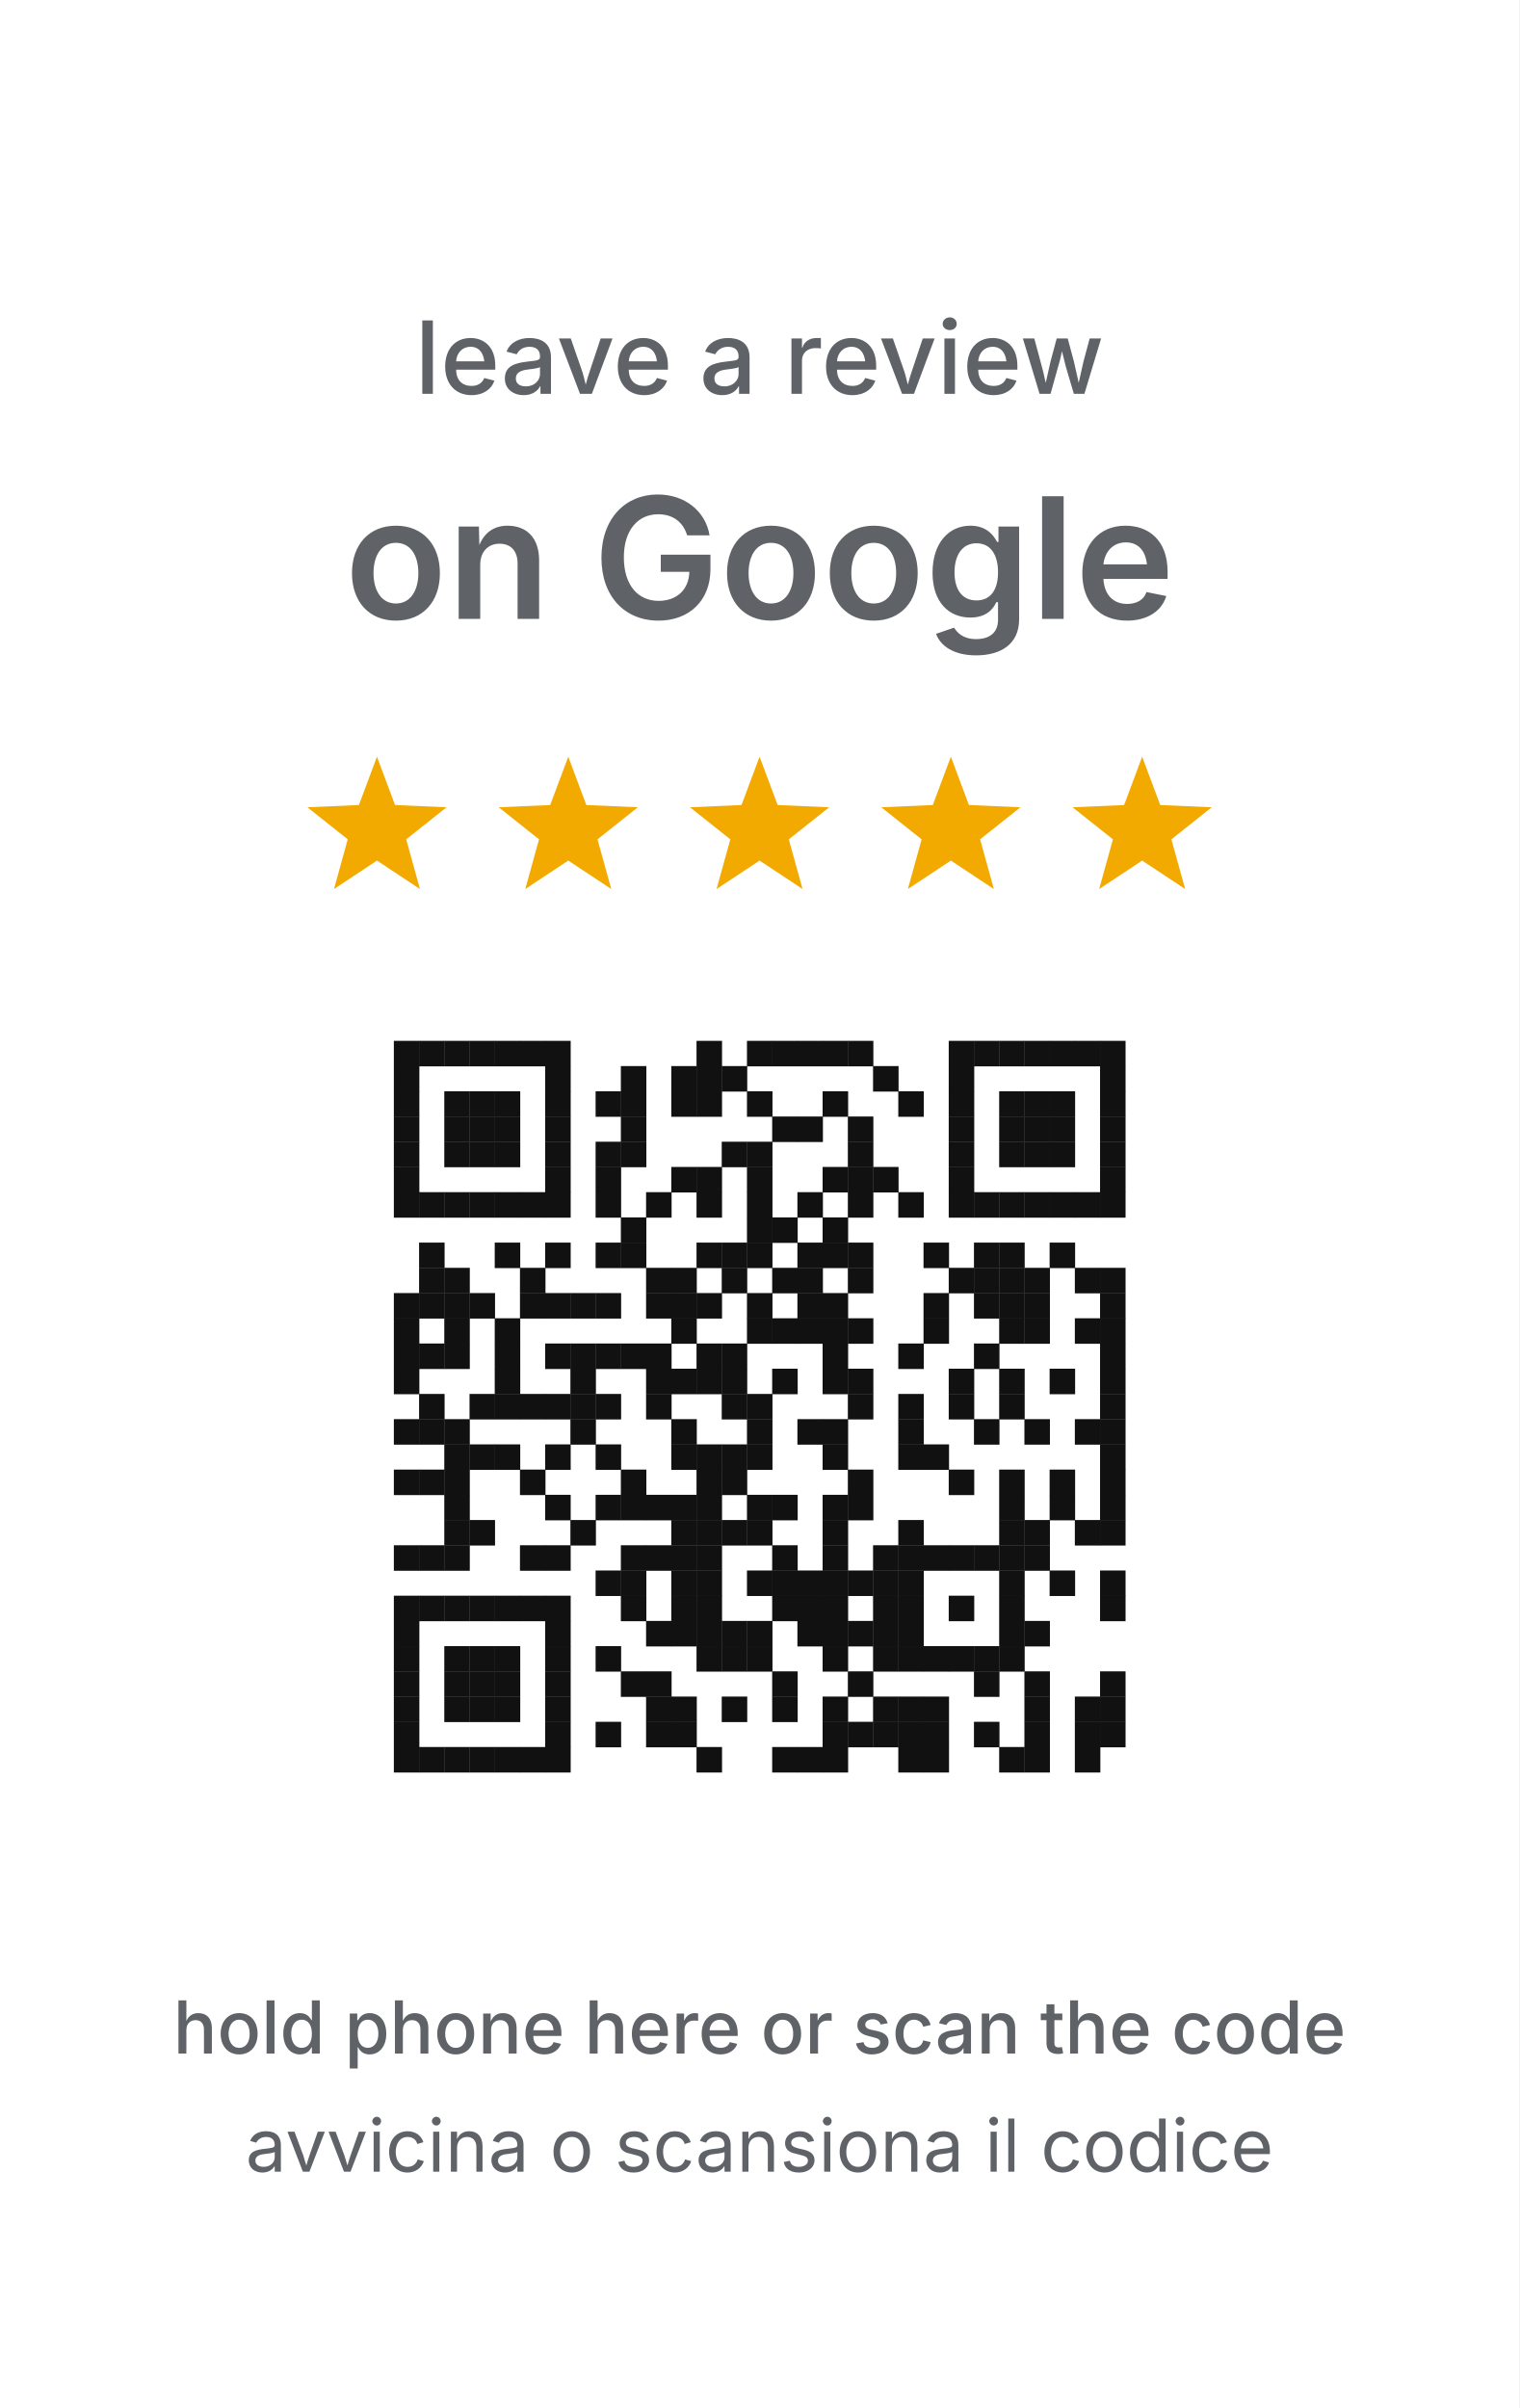
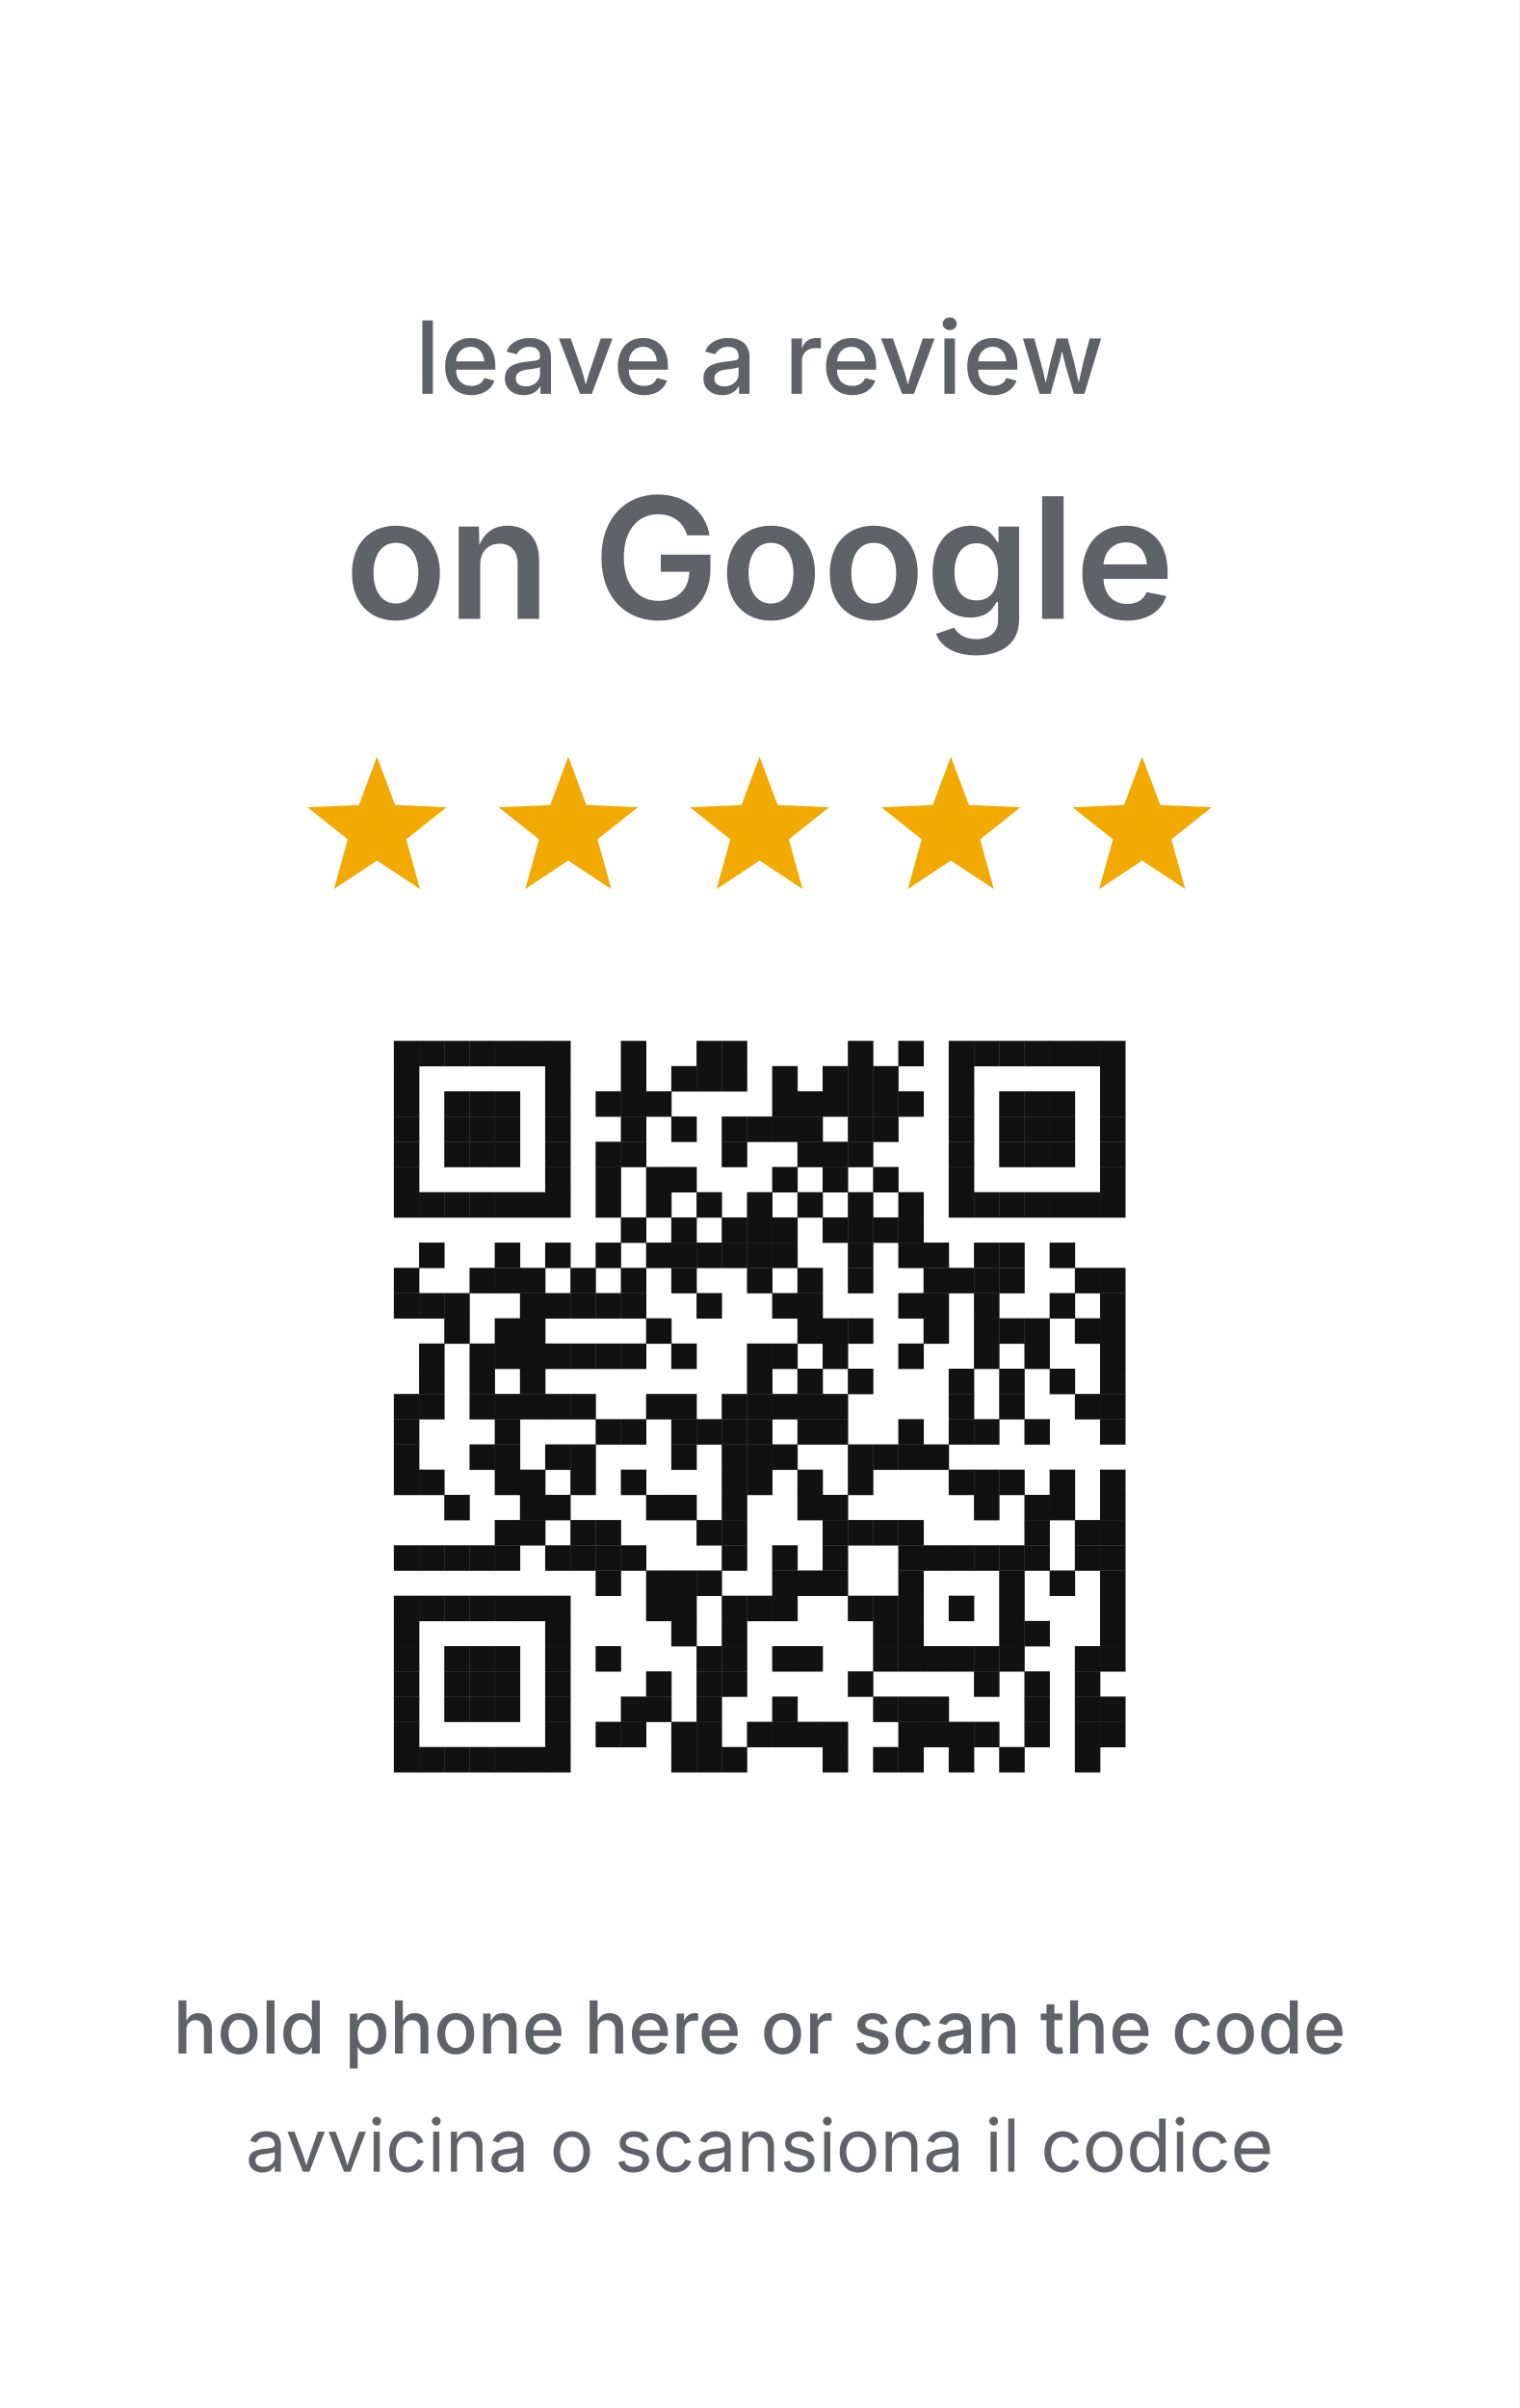
<svg xmlns="http://www.w3.org/2000/svg" viewBox="0 0 54.0 85.6">
  <rect width="54.0" height="85.6" fill="#FFFFFF" />
  <text x="27.0" y="14" text-anchor="middle" font-family="Inter, 'Liberation Sans', Arial, sans-serif" font-size="3.6" font-weight="500" fill="#5F6368">leave a review</text>
  <text x="27.0" y="22" text-anchor="middle" font-family="Inter, 'Liberation Sans', Arial, sans-serif" font-size="6.0" font-weight="600" fill="#5F6368">on Google</text>
  <polygon points="13.400,26.900 14.042,28.617 15.873,28.697 14.439,29.837 14.928,31.603 13.400,30.592 11.872,31.603 12.361,29.837 10.927,28.697 12.758,28.617" fill="#F2A900" />
  <polygon points="20.200,26.900 20.842,28.617 22.673,28.697 21.239,29.837 21.728,31.603 20.200,30.592 18.672,31.603 19.161,29.837 17.727,28.697 19.558,28.617" fill="#F2A900" />
  <polygon points="27.000,26.900 27.642,28.617 29.473,28.697 28.039,29.837 28.528,31.603 27.000,30.592 25.472,31.603 25.961,29.837 24.527,28.697 26.358,28.617" fill="#F2A900" />
  <polygon points="33.800,26.900 34.442,28.617 36.273,28.697 34.839,29.837 35.328,31.603 33.800,30.592 32.272,31.603 32.761,29.837 31.327,28.697 33.158,28.617" fill="#F2A900" />
  <polygon points="40.600,26.900 41.242,28.617 43.073,28.697 41.639,29.837 42.128,31.603 40.600,30.592 39.072,31.603 39.561,29.837 38.127,28.697 39.958,28.617" fill="#F2A900" />
  <rect x="12.20" y="35.20" width="29.60" height="29.60" rx="1" fill="#fff" />
  <g fill="#111">
    <rect x="14.000" y="37.000" width="0.907" height="0.907" />
    <rect x="14.897" y="37.000" width="0.907" height="0.907" />
    <rect x="15.793" y="37.000" width="0.907" height="0.907" />
    <rect x="16.690" y="37.000" width="0.907" height="0.907" />
    <rect x="17.586" y="37.000" width="0.907" height="0.907" />
    <rect x="18.483" y="37.000" width="0.907" height="0.907" />
    <rect x="19.379" y="37.000" width="0.907" height="0.907" />
+     <rect x="22.069" y="37.000" width="0.907" height="0.907" />
    <rect x="24.759" y="37.000" width="0.907" height="0.907" />
-     <rect x="26.552" y="37.000" width="0.907" height="0.907" />
-     <rect x="27.448" y="37.000" width="0.907" height="0.907" />
-     <rect x="28.345" y="37.000" width="0.907" height="0.907" />
-     <rect x="29.241" y="37.000" width="0.907" height="0.907" />
+     <rect x="25.655" y="37.000" width="0.907" height="0.907" />
    <rect x="30.138" y="37.000" width="0.907" height="0.907" />
+     <rect x="31.931" y="37.000" width="0.907" height="0.907" />
    <rect x="33.724" y="37.000" width="0.907" height="0.907" />
    <rect x="34.621" y="37.000" width="0.907" height="0.907" />
    <rect x="35.517" y="37.000" width="0.907" height="0.907" />
    <rect x="36.414" y="37.000" width="0.907" height="0.907" />
    <rect x="37.310" y="37.000" width="0.907" height="0.907" />
    <rect x="38.207" y="37.000" width="0.907" height="0.907" />
    <rect x="39.103" y="37.000" width="0.907" height="0.907" />
    <rect x="14.000" y="37.897" width="0.907" height="0.907" />
    <rect x="19.379" y="37.897" width="0.907" height="0.907" />
    <rect x="22.069" y="37.897" width="0.907" height="0.907" />
    <rect x="23.862" y="37.897" width="0.907" height="0.907" />
    <rect x="24.759" y="37.897" width="0.907" height="0.907" />
    <rect x="25.655" y="37.897" width="0.907" height="0.907" />
+     <rect x="27.448" y="37.897" width="0.907" height="0.907" />
+     <rect x="29.241" y="37.897" width="0.907" height="0.907" />
+     <rect x="30.138" y="37.897" width="0.907" height="0.907" />
    <rect x="31.034" y="37.897" width="0.907" height="0.907" />
    <rect x="33.724" y="37.897" width="0.907" height="0.907" />
    <rect x="39.103" y="37.897" width="0.907" height="0.907" />
    <rect x="14.000" y="38.793" width="0.907" height="0.907" />
    <rect x="15.793" y="38.793" width="0.907" height="0.907" />
    <rect x="16.690" y="38.793" width="0.907" height="0.907" />
    <rect x="17.586" y="38.793" width="0.907" height="0.907" />
    <rect x="19.379" y="38.793" width="0.907" height="0.907" />
    <rect x="21.172" y="38.793" width="0.907" height="0.907" />
    <rect x="22.069" y="38.793" width="0.907" height="0.907" />
-     <rect x="23.862" y="38.793" width="0.907" height="0.907" />
-     <rect x="24.759" y="38.793" width="0.907" height="0.907" />
-     <rect x="26.552" y="38.793" width="0.907" height="0.907" />
+     <rect x="22.966" y="38.793" width="0.907" height="0.907" />
+     <rect x="27.448" y="38.793" width="0.907" height="0.907" />
+     <rect x="28.345" y="38.793" width="0.907" height="0.907" />
    <rect x="29.241" y="38.793" width="0.907" height="0.907" />
+     <rect x="30.138" y="38.793" width="0.907" height="0.907" />
+     <rect x="31.034" y="38.793" width="0.907" height="0.907" />
    <rect x="31.931" y="38.793" width="0.907" height="0.907" />
    <rect x="33.724" y="38.793" width="0.907" height="0.907" />
    <rect x="35.517" y="38.793" width="0.907" height="0.907" />
    <rect x="36.414" y="38.793" width="0.907" height="0.907" />
    <rect x="37.310" y="38.793" width="0.907" height="0.907" />
    <rect x="39.103" y="38.793" width="0.907" height="0.907" />
    <rect x="14.000" y="39.690" width="0.907" height="0.907" />
    <rect x="15.793" y="39.690" width="0.907" height="0.907" />
    <rect x="16.690" y="39.690" width="0.907" height="0.907" />
    <rect x="17.586" y="39.690" width="0.907" height="0.907" />
    <rect x="19.379" y="39.690" width="0.907" height="0.907" />
    <rect x="22.069" y="39.690" width="0.907" height="0.907" />
+     <rect x="23.862" y="39.690" width="0.907" height="0.907" />
+     <rect x="25.655" y="39.690" width="0.907" height="0.907" />
+     <rect x="26.552" y="39.690" width="0.907" height="0.907" />
    <rect x="27.448" y="39.690" width="0.907" height="0.907" />
    <rect x="28.345" y="39.690" width="0.907" height="0.907" />
    <rect x="30.138" y="39.690" width="0.907" height="0.907" />
+     <rect x="31.034" y="39.690" width="0.907" height="0.907" />
    <rect x="33.724" y="39.690" width="0.907" height="0.907" />
    <rect x="35.517" y="39.690" width="0.907" height="0.907" />
    <rect x="36.414" y="39.690" width="0.907" height="0.907" />
    <rect x="37.310" y="39.690" width="0.907" height="0.907" />
    <rect x="39.103" y="39.690" width="0.907" height="0.907" />
    <rect x="14.000" y="40.586" width="0.907" height="0.907" />
    <rect x="15.793" y="40.586" width="0.907" height="0.907" />
    <rect x="16.690" y="40.586" width="0.907" height="0.907" />
    <rect x="17.586" y="40.586" width="0.907" height="0.907" />
    <rect x="19.379" y="40.586" width="0.907" height="0.907" />
    <rect x="21.172" y="40.586" width="0.907" height="0.907" />
    <rect x="22.069" y="40.586" width="0.907" height="0.907" />
    <rect x="25.655" y="40.586" width="0.907" height="0.907" />
-     <rect x="26.552" y="40.586" width="0.907" height="0.907" />
+     <rect x="28.345" y="40.586" width="0.907" height="0.907" />
+     <rect x="29.241" y="40.586" width="0.907" height="0.907" />
    <rect x="30.138" y="40.586" width="0.907" height="0.907" />
    <rect x="33.724" y="40.586" width="0.907" height="0.907" />
    <rect x="35.517" y="40.586" width="0.907" height="0.907" />
    <rect x="36.414" y="40.586" width="0.907" height="0.907" />
    <rect x="37.310" y="40.586" width="0.907" height="0.907" />
    <rect x="39.103" y="40.586" width="0.907" height="0.907" />
    <rect x="14.000" y="41.483" width="0.907" height="0.907" />
    <rect x="19.379" y="41.483" width="0.907" height="0.907" />
    <rect x="21.172" y="41.483" width="0.907" height="0.907" />
+     <rect x="22.966" y="41.483" width="0.907" height="0.907" />
    <rect x="23.862" y="41.483" width="0.907" height="0.907" />
-     <rect x="24.759" y="41.483" width="0.907" height="0.907" />
-     <rect x="26.552" y="41.483" width="0.907" height="0.907" />
+     <rect x="27.448" y="41.483" width="0.907" height="0.907" />
    <rect x="29.241" y="41.483" width="0.907" height="0.907" />
-     <rect x="30.138" y="41.483" width="0.907" height="0.907" />
    <rect x="31.034" y="41.483" width="0.907" height="0.907" />
    <rect x="33.724" y="41.483" width="0.907" height="0.907" />
    <rect x="39.103" y="41.483" width="0.907" height="0.907" />
    <rect x="14.000" y="42.379" width="0.907" height="0.907" />
    <rect x="14.897" y="42.379" width="0.907" height="0.907" />
    <rect x="15.793" y="42.379" width="0.907" height="0.907" />
    <rect x="16.690" y="42.379" width="0.907" height="0.907" />
    <rect x="17.586" y="42.379" width="0.907" height="0.907" />
    <rect x="18.483" y="42.379" width="0.907" height="0.907" />
    <rect x="19.379" y="42.379" width="0.907" height="0.907" />
    <rect x="21.172" y="42.379" width="0.907" height="0.907" />
    <rect x="22.966" y="42.379" width="0.907" height="0.907" />
    <rect x="24.759" y="42.379" width="0.907" height="0.907" />
    <rect x="26.552" y="42.379" width="0.907" height="0.907" />
    <rect x="28.345" y="42.379" width="0.907" height="0.907" />
    <rect x="30.138" y="42.379" width="0.907" height="0.907" />
    <rect x="31.931" y="42.379" width="0.907" height="0.907" />
    <rect x="33.724" y="42.379" width="0.907" height="0.907" />
    <rect x="34.621" y="42.379" width="0.907" height="0.907" />
    <rect x="35.517" y="42.379" width="0.907" height="0.907" />
    <rect x="36.414" y="42.379" width="0.907" height="0.907" />
    <rect x="37.310" y="42.379" width="0.907" height="0.907" />
    <rect x="38.207" y="42.379" width="0.907" height="0.907" />
    <rect x="39.103" y="42.379" width="0.907" height="0.907" />
    <rect x="22.069" y="43.276" width="0.907" height="0.907" />
+     <rect x="23.862" y="43.276" width="0.907" height="0.907" />
+     <rect x="25.655" y="43.276" width="0.907" height="0.907" />
    <rect x="26.552" y="43.276" width="0.907" height="0.907" />
    <rect x="27.448" y="43.276" width="0.907" height="0.907" />
    <rect x="29.241" y="43.276" width="0.907" height="0.907" />
+     <rect x="30.138" y="43.276" width="0.907" height="0.907" />
+     <rect x="31.034" y="43.276" width="0.907" height="0.907" />
+     <rect x="31.931" y="43.276" width="0.907" height="0.907" />
    <rect x="14.897" y="44.172" width="0.907" height="0.907" />
    <rect x="17.586" y="44.172" width="0.907" height="0.907" />
    <rect x="19.379" y="44.172" width="0.907" height="0.907" />
    <rect x="21.172" y="44.172" width="0.907" height="0.907" />
-     <rect x="22.069" y="44.172" width="0.907" height="0.907" />
+     <rect x="22.966" y="44.172" width="0.907" height="0.907" />
+     <rect x="23.862" y="44.172" width="0.907" height="0.907" />
    <rect x="24.759" y="44.172" width="0.907" height="0.907" />
    <rect x="25.655" y="44.172" width="0.907" height="0.907" />
    <rect x="26.552" y="44.172" width="0.907" height="0.907" />
-     <rect x="28.345" y="44.172" width="0.907" height="0.907" />
-     <rect x="29.241" y="44.172" width="0.907" height="0.907" />
+     <rect x="27.448" y="44.172" width="0.907" height="0.907" />
    <rect x="30.138" y="44.172" width="0.907" height="0.907" />
+     <rect x="31.931" y="44.172" width="0.907" height="0.907" />
    <rect x="32.828" y="44.172" width="0.907" height="0.907" />
    <rect x="34.621" y="44.172" width="0.907" height="0.907" />
    <rect x="35.517" y="44.172" width="0.907" height="0.907" />
    <rect x="37.310" y="44.172" width="0.907" height="0.907" />
-     <rect x="14.897" y="45.069" width="0.907" height="0.907" />
-     <rect x="15.793" y="45.069" width="0.907" height="0.907" />
+     <rect x="14.000" y="45.069" width="0.907" height="0.907" />
+     <rect x="16.690" y="45.069" width="0.907" height="0.907" />
+     <rect x="17.586" y="45.069" width="0.907" height="0.907" />
    <rect x="18.483" y="45.069" width="0.907" height="0.907" />
-     <rect x="22.966" y="45.069" width="0.907" height="0.907" />
+     <rect x="20.276" y="45.069" width="0.907" height="0.907" />
+     <rect x="22.069" y="45.069" width="0.907" height="0.907" />
    <rect x="23.862" y="45.069" width="0.907" height="0.907" />
-     <rect x="25.655" y="45.069" width="0.907" height="0.907" />
-     <rect x="27.448" y="45.069" width="0.907" height="0.907" />
+     <rect x="26.552" y="45.069" width="0.907" height="0.907" />
    <rect x="28.345" y="45.069" width="0.907" height="0.907" />
    <rect x="30.138" y="45.069" width="0.907" height="0.907" />
+     <rect x="32.828" y="45.069" width="0.907" height="0.907" />
    <rect x="33.724" y="45.069" width="0.907" height="0.907" />
    <rect x="34.621" y="45.069" width="0.907" height="0.907" />
    <rect x="35.517" y="45.069" width="0.907" height="0.907" />
-     <rect x="36.414" y="45.069" width="0.907" height="0.907" />
    <rect x="38.207" y="45.069" width="0.907" height="0.907" />
    <rect x="39.103" y="45.069" width="0.907" height="0.907" />
    <rect x="14.000" y="45.966" width="0.907" height="0.907" />
    <rect x="14.897" y="45.966" width="0.907" height="0.907" />
    <rect x="15.793" y="45.966" width="0.907" height="0.907" />
-     <rect x="16.690" y="45.966" width="0.907" height="0.907" />
    <rect x="18.483" y="45.966" width="0.907" height="0.907" />
    <rect x="19.379" y="45.966" width="0.907" height="0.907" />
    <rect x="20.276" y="45.966" width="0.907" height="0.907" />
    <rect x="21.172" y="45.966" width="0.907" height="0.907" />
-     <rect x="22.966" y="45.966" width="0.907" height="0.907" />
-     <rect x="23.862" y="45.966" width="0.907" height="0.907" />
+     <rect x="22.069" y="45.966" width="0.907" height="0.907" />
    <rect x="24.759" y="45.966" width="0.907" height="0.907" />
-     <rect x="26.552" y="45.966" width="0.907" height="0.907" />
+     <rect x="27.448" y="45.966" width="0.907" height="0.907" />
    <rect x="28.345" y="45.966" width="0.907" height="0.907" />
-     <rect x="29.241" y="45.966" width="0.907" height="0.907" />
+     <rect x="31.931" y="45.966" width="0.907" height="0.907" />
    <rect x="32.828" y="45.966" width="0.907" height="0.907" />
    <rect x="34.621" y="45.966" width="0.907" height="0.907" />
-     <rect x="35.517" y="45.966" width="0.907" height="0.907" />
-     <rect x="36.414" y="45.966" width="0.907" height="0.907" />
+     <rect x="37.310" y="45.966" width="0.907" height="0.907" />
    <rect x="39.103" y="45.966" width="0.907" height="0.907" />
-     <rect x="14.000" y="46.862" width="0.907" height="0.907" />
    <rect x="15.793" y="46.862" width="0.907" height="0.907" />
    <rect x="17.586" y="46.862" width="0.907" height="0.907" />
-     <rect x="23.862" y="46.862" width="0.907" height="0.907" />
-     <rect x="26.552" y="46.862" width="0.907" height="0.907" />
-     <rect x="27.448" y="46.862" width="0.907" height="0.907" />
+     <rect x="18.483" y="46.862" width="0.907" height="0.907" />
+     <rect x="22.966" y="46.862" width="0.907" height="0.907" />
    <rect x="28.345" y="46.862" width="0.907" height="0.907" />
    <rect x="29.241" y="46.862" width="0.907" height="0.907" />
    <rect x="30.138" y="46.862" width="0.907" height="0.907" />
    <rect x="32.828" y="46.862" width="0.907" height="0.907" />
+     <rect x="34.621" y="46.862" width="0.907" height="0.907" />
    <rect x="35.517" y="46.862" width="0.907" height="0.907" />
    <rect x="36.414" y="46.862" width="0.907" height="0.907" />
    <rect x="38.207" y="46.862" width="0.907" height="0.907" />
    <rect x="39.103" y="46.862" width="0.907" height="0.907" />
-     <rect x="14.000" y="47.759" width="0.907" height="0.907" />
    <rect x="14.897" y="47.759" width="0.907" height="0.907" />
-     <rect x="15.793" y="47.759" width="0.907" height="0.907" />
+     <rect x="16.690" y="47.759" width="0.907" height="0.907" />
    <rect x="17.586" y="47.759" width="0.907" height="0.907" />
+     <rect x="18.483" y="47.759" width="0.907" height="0.907" />
    <rect x="19.379" y="47.759" width="0.907" height="0.907" />
    <rect x="20.276" y="47.759" width="0.907" height="0.907" />
    <rect x="21.172" y="47.759" width="0.907" height="0.907" />
    <rect x="22.069" y="47.759" width="0.907" height="0.907" />
-     <rect x="22.966" y="47.759" width="0.907" height="0.907" />
-     <rect x="24.759" y="47.759" width="0.907" height="0.907" />
-     <rect x="25.655" y="47.759" width="0.907" height="0.907" />
+     <rect x="23.862" y="47.759" width="0.907" height="0.907" />
+     <rect x="26.552" y="47.759" width="0.907" height="0.907" />
+     <rect x="27.448" y="47.759" width="0.907" height="0.907" />
    <rect x="29.241" y="47.759" width="0.907" height="0.907" />
    <rect x="31.931" y="47.759" width="0.907" height="0.907" />
    <rect x="34.621" y="47.759" width="0.907" height="0.907" />
+     <rect x="36.414" y="47.759" width="0.907" height="0.907" />
    <rect x="39.103" y="47.759" width="0.907" height="0.907" />
-     <rect x="14.000" y="48.655" width="0.907" height="0.907" />
-     <rect x="17.586" y="48.655" width="0.907" height="0.907" />
-     <rect x="20.276" y="48.655" width="0.907" height="0.907" />
-     <rect x="22.966" y="48.655" width="0.907" height="0.907" />
-     <rect x="23.862" y="48.655" width="0.907" height="0.907" />
-     <rect x="24.759" y="48.655" width="0.907" height="0.907" />
-     <rect x="25.655" y="48.655" width="0.907" height="0.907" />
-     <rect x="27.448" y="48.655" width="0.907" height="0.907" />
-     <rect x="29.241" y="48.655" width="0.907" height="0.907" />
+     <rect x="14.897" y="48.655" width="0.907" height="0.907" />
+     <rect x="16.690" y="48.655" width="0.907" height="0.907" />
+     <rect x="18.483" y="48.655" width="0.907" height="0.907" />
+     <rect x="26.552" y="48.655" width="0.907" height="0.907" />
+     <rect x="28.345" y="48.655" width="0.907" height="0.907" />
    <rect x="30.138" y="48.655" width="0.907" height="0.907" />
    <rect x="33.724" y="48.655" width="0.907" height="0.907" />
    <rect x="35.517" y="48.655" width="0.907" height="0.907" />
    <rect x="37.310" y="48.655" width="0.907" height="0.907" />
    <rect x="39.103" y="48.655" width="0.907" height="0.907" />
+     <rect x="14.000" y="49.552" width="0.907" height="0.907" />
    <rect x="14.897" y="49.552" width="0.907" height="0.907" />
    <rect x="16.690" y="49.552" width="0.907" height="0.907" />
    <rect x="17.586" y="49.552" width="0.907" height="0.907" />
    <rect x="18.483" y="49.552" width="0.907" height="0.907" />
    <rect x="19.379" y="49.552" width="0.907" height="0.907" />
    <rect x="20.276" y="49.552" width="0.907" height="0.907" />
-     <rect x="21.172" y="49.552" width="0.907" height="0.907" />
    <rect x="22.966" y="49.552" width="0.907" height="0.907" />
+     <rect x="23.862" y="49.552" width="0.907" height="0.907" />
    <rect x="25.655" y="49.552" width="0.907" height="0.907" />
    <rect x="26.552" y="49.552" width="0.907" height="0.907" />
-     <rect x="30.138" y="49.552" width="0.907" height="0.907" />
-     <rect x="31.931" y="49.552" width="0.907" height="0.907" />
+     <rect x="27.448" y="49.552" width="0.907" height="0.907" />
+     <rect x="28.345" y="49.552" width="0.907" height="0.907" />
+     <rect x="29.241" y="49.552" width="0.907" height="0.907" />
    <rect x="33.724" y="49.552" width="0.907" height="0.907" />
    <rect x="35.517" y="49.552" width="0.907" height="0.907" />
+     <rect x="38.207" y="49.552" width="0.907" height="0.907" />
    <rect x="39.103" y="49.552" width="0.907" height="0.907" />
    <rect x="14.000" y="50.448" width="0.907" height="0.907" />
-     <rect x="14.897" y="50.448" width="0.907" height="0.907" />
-     <rect x="15.793" y="50.448" width="0.907" height="0.907" />
-     <rect x="20.276" y="50.448" width="0.907" height="0.907" />
+     <rect x="17.586" y="50.448" width="0.907" height="0.907" />
+     <rect x="21.172" y="50.448" width="0.907" height="0.907" />
+     <rect x="22.069" y="50.448" width="0.907" height="0.907" />
    <rect x="23.862" y="50.448" width="0.907" height="0.907" />
+     <rect x="24.759" y="50.448" width="0.907" height="0.907" />
+     <rect x="25.655" y="50.448" width="0.907" height="0.907" />
    <rect x="26.552" y="50.448" width="0.907" height="0.907" />
    <rect x="28.345" y="50.448" width="0.907" height="0.907" />
    <rect x="29.241" y="50.448" width="0.907" height="0.907" />
    <rect x="31.931" y="50.448" width="0.907" height="0.907" />
+     <rect x="33.724" y="50.448" width="0.907" height="0.907" />
    <rect x="34.621" y="50.448" width="0.907" height="0.907" />
    <rect x="36.414" y="50.448" width="0.907" height="0.907" />
-     <rect x="38.207" y="50.448" width="0.907" height="0.907" />
    <rect x="39.103" y="50.448" width="0.907" height="0.907" />
-     <rect x="15.793" y="51.345" width="0.907" height="0.907" />
+     <rect x="14.000" y="51.345" width="0.907" height="0.907" />
    <rect x="16.690" y="51.345" width="0.907" height="0.907" />
    <rect x="17.586" y="51.345" width="0.907" height="0.907" />
    <rect x="19.379" y="51.345" width="0.907" height="0.907" />
-     <rect x="21.172" y="51.345" width="0.907" height="0.907" />
+     <rect x="20.276" y="51.345" width="0.907" height="0.907" />
    <rect x="23.862" y="51.345" width="0.907" height="0.907" />
-     <rect x="24.759" y="51.345" width="0.907" height="0.907" />
    <rect x="25.655" y="51.345" width="0.907" height="0.907" />
    <rect x="26.552" y="51.345" width="0.907" height="0.907" />
-     <rect x="29.241" y="51.345" width="0.907" height="0.907" />
+     <rect x="27.448" y="51.345" width="0.907" height="0.907" />
+     <rect x="30.138" y="51.345" width="0.907" height="0.907" />
+     <rect x="31.034" y="51.345" width="0.907" height="0.907" />
    <rect x="31.931" y="51.345" width="0.907" height="0.907" />
    <rect x="32.828" y="51.345" width="0.907" height="0.907" />
-     <rect x="39.103" y="51.345" width="0.907" height="0.907" />
    <rect x="14.000" y="52.241" width="0.907" height="0.907" />
    <rect x="14.897" y="52.241" width="0.907" height="0.907" />
-     <rect x="15.793" y="52.241" width="0.907" height="0.907" />
+     <rect x="17.586" y="52.241" width="0.907" height="0.907" />
    <rect x="18.483" y="52.241" width="0.907" height="0.907" />
+     <rect x="20.276" y="52.241" width="0.907" height="0.907" />
    <rect x="22.069" y="52.241" width="0.907" height="0.907" />
-     <rect x="24.759" y="52.241" width="0.907" height="0.907" />
    <rect x="25.655" y="52.241" width="0.907" height="0.907" />
+     <rect x="26.552" y="52.241" width="0.907" height="0.907" />
+     <rect x="28.345" y="52.241" width="0.907" height="0.907" />
    <rect x="30.138" y="52.241" width="0.907" height="0.907" />
    <rect x="33.724" y="52.241" width="0.907" height="0.907" />
+     <rect x="34.621" y="52.241" width="0.907" height="0.907" />
    <rect x="35.517" y="52.241" width="0.907" height="0.907" />
    <rect x="37.310" y="52.241" width="0.907" height="0.907" />
    <rect x="39.103" y="52.241" width="0.907" height="0.907" />
    <rect x="15.793" y="53.138" width="0.907" height="0.907" />
+     <rect x="18.483" y="53.138" width="0.907" height="0.907" />
    <rect x="19.379" y="53.138" width="0.907" height="0.907" />
-     <rect x="21.172" y="53.138" width="0.907" height="0.907" />
-     <rect x="22.069" y="53.138" width="0.907" height="0.907" />
    <rect x="22.966" y="53.138" width="0.907" height="0.907" />
    <rect x="23.862" y="53.138" width="0.907" height="0.907" />
-     <rect x="24.759" y="53.138" width="0.907" height="0.907" />
-     <rect x="26.552" y="53.138" width="0.907" height="0.907" />
-     <rect x="27.448" y="53.138" width="0.907" height="0.907" />
+     <rect x="25.655" y="53.138" width="0.907" height="0.907" />
+     <rect x="28.345" y="53.138" width="0.907" height="0.907" />
    <rect x="29.241" y="53.138" width="0.907" height="0.907" />
-     <rect x="30.138" y="53.138" width="0.907" height="0.907" />
-     <rect x="35.517" y="53.138" width="0.907" height="0.907" />
+     <rect x="34.621" y="53.138" width="0.907" height="0.907" />
+     <rect x="36.414" y="53.138" width="0.907" height="0.907" />
    <rect x="37.310" y="53.138" width="0.907" height="0.907" />
    <rect x="39.103" y="53.138" width="0.907" height="0.907" />
-     <rect x="15.793" y="54.034" width="0.907" height="0.907" />
-     <rect x="16.690" y="54.034" width="0.907" height="0.907" />
+     <rect x="17.586" y="54.034" width="0.907" height="0.907" />
+     <rect x="18.483" y="54.034" width="0.907" height="0.907" />
    <rect x="20.276" y="54.034" width="0.907" height="0.907" />
-     <rect x="23.862" y="54.034" width="0.907" height="0.907" />
+     <rect x="21.172" y="54.034" width="0.907" height="0.907" />
    <rect x="24.759" y="54.034" width="0.907" height="0.907" />
    <rect x="25.655" y="54.034" width="0.907" height="0.907" />
-     <rect x="26.552" y="54.034" width="0.907" height="0.907" />
    <rect x="29.241" y="54.034" width="0.907" height="0.907" />
+     <rect x="30.138" y="54.034" width="0.907" height="0.907" />
+     <rect x="31.034" y="54.034" width="0.907" height="0.907" />
    <rect x="31.931" y="54.034" width="0.907" height="0.907" />
-     <rect x="35.517" y="54.034" width="0.907" height="0.907" />
    <rect x="36.414" y="54.034" width="0.907" height="0.907" />
    <rect x="38.207" y="54.034" width="0.907" height="0.907" />
    <rect x="39.103" y="54.034" width="0.907" height="0.907" />
    <rect x="14.000" y="54.931" width="0.907" height="0.907" />
    <rect x="14.897" y="54.931" width="0.907" height="0.907" />
    <rect x="15.793" y="54.931" width="0.907" height="0.907" />
-     <rect x="18.483" y="54.931" width="0.907" height="0.907" />
+     <rect x="16.690" y="54.931" width="0.907" height="0.907" />
+     <rect x="17.586" y="54.931" width="0.907" height="0.907" />
    <rect x="19.379" y="54.931" width="0.907" height="0.907" />
+     <rect x="20.276" y="54.931" width="0.907" height="0.907" />
+     <rect x="21.172" y="54.931" width="0.907" height="0.907" />
    <rect x="22.069" y="54.931" width="0.907" height="0.907" />
-     <rect x="22.966" y="54.931" width="0.907" height="0.907" />
-     <rect x="23.862" y="54.931" width="0.907" height="0.907" />
-     <rect x="24.759" y="54.931" width="0.907" height="0.907" />
+     <rect x="25.655" y="54.931" width="0.907" height="0.907" />
    <rect x="27.448" y="54.931" width="0.907" height="0.907" />
    <rect x="29.241" y="54.931" width="0.907" height="0.907" />
-     <rect x="31.034" y="54.931" width="0.907" height="0.907" />
    <rect x="31.931" y="54.931" width="0.907" height="0.907" />
    <rect x="32.828" y="54.931" width="0.907" height="0.907" />
    <rect x="33.724" y="54.931" width="0.907" height="0.907" />
    <rect x="34.621" y="54.931" width="0.907" height="0.907" />
    <rect x="35.517" y="54.931" width="0.907" height="0.907" />
    <rect x="36.414" y="54.931" width="0.907" height="0.907" />
+     <rect x="38.207" y="54.931" width="0.907" height="0.907" />
+     <rect x="39.103" y="54.931" width="0.907" height="0.907" />
    <rect x="21.172" y="55.828" width="0.907" height="0.907" />
-     <rect x="22.069" y="55.828" width="0.907" height="0.907" />
+     <rect x="22.966" y="55.828" width="0.907" height="0.907" />
    <rect x="23.862" y="55.828" width="0.907" height="0.907" />
    <rect x="24.759" y="55.828" width="0.907" height="0.907" />
-     <rect x="26.552" y="55.828" width="0.907" height="0.907" />
    <rect x="27.448" y="55.828" width="0.907" height="0.907" />
    <rect x="28.345" y="55.828" width="0.907" height="0.907" />
    <rect x="29.241" y="55.828" width="0.907" height="0.907" />
-     <rect x="30.138" y="55.828" width="0.907" height="0.907" />
-     <rect x="31.034" y="55.828" width="0.907" height="0.907" />
    <rect x="31.931" y="55.828" width="0.907" height="0.907" />
    <rect x="35.517" y="55.828" width="0.907" height="0.907" />
    <rect x="37.310" y="55.828" width="0.907" height="0.907" />
    <rect x="39.103" y="55.828" width="0.907" height="0.907" />
    <rect x="14.000" y="56.724" width="0.907" height="0.907" />
    <rect x="14.897" y="56.724" width="0.907" height="0.907" />
    <rect x="15.793" y="56.724" width="0.907" height="0.907" />
    <rect x="16.690" y="56.724" width="0.907" height="0.907" />
    <rect x="17.586" y="56.724" width="0.907" height="0.907" />
    <rect x="18.483" y="56.724" width="0.907" height="0.907" />
    <rect x="19.379" y="56.724" width="0.907" height="0.907" />
-     <rect x="22.069" y="56.724" width="0.907" height="0.907" />
+     <rect x="22.966" y="56.724" width="0.907" height="0.907" />
    <rect x="23.862" y="56.724" width="0.907" height="0.907" />
-     <rect x="24.759" y="56.724" width="0.907" height="0.907" />
+     <rect x="25.655" y="56.724" width="0.907" height="0.907" />
+     <rect x="26.552" y="56.724" width="0.907" height="0.907" />
    <rect x="27.448" y="56.724" width="0.907" height="0.907" />
-     <rect x="28.345" y="56.724" width="0.907" height="0.907" />
-     <rect x="29.241" y="56.724" width="0.907" height="0.907" />
+     <rect x="30.138" y="56.724" width="0.907" height="0.907" />
    <rect x="31.034" y="56.724" width="0.907" height="0.907" />
    <rect x="31.931" y="56.724" width="0.907" height="0.907" />
    <rect x="33.724" y="56.724" width="0.907" height="0.907" />
    <rect x="35.517" y="56.724" width="0.907" height="0.907" />
    <rect x="39.103" y="56.724" width="0.907" height="0.907" />
    <rect x="14.000" y="57.621" width="0.907" height="0.907" />
    <rect x="19.379" y="57.621" width="0.907" height="0.907" />
-     <rect x="22.966" y="57.621" width="0.907" height="0.907" />
    <rect x="23.862" y="57.621" width="0.907" height="0.907" />
-     <rect x="24.759" y="57.621" width="0.907" height="0.907" />
    <rect x="25.655" y="57.621" width="0.907" height="0.907" />
-     <rect x="26.552" y="57.621" width="0.907" height="0.907" />
-     <rect x="28.345" y="57.621" width="0.907" height="0.907" />
-     <rect x="29.241" y="57.621" width="0.907" height="0.907" />
-     <rect x="30.138" y="57.621" width="0.907" height="0.907" />
    <rect x="31.034" y="57.621" width="0.907" height="0.907" />
    <rect x="31.931" y="57.621" width="0.907" height="0.907" />
    <rect x="35.517" y="57.621" width="0.907" height="0.907" />
    <rect x="36.414" y="57.621" width="0.907" height="0.907" />
+     <rect x="39.103" y="57.621" width="0.907" height="0.907" />
    <rect x="14.000" y="58.517" width="0.907" height="0.907" />
    <rect x="15.793" y="58.517" width="0.907" height="0.907" />
    <rect x="16.690" y="58.517" width="0.907" height="0.907" />
    <rect x="17.586" y="58.517" width="0.907" height="0.907" />
    <rect x="19.379" y="58.517" width="0.907" height="0.907" />
    <rect x="21.172" y="58.517" width="0.907" height="0.907" />
    <rect x="24.759" y="58.517" width="0.907" height="0.907" />
    <rect x="25.655" y="58.517" width="0.907" height="0.907" />
-     <rect x="26.552" y="58.517" width="0.907" height="0.907" />
-     <rect x="29.241" y="58.517" width="0.907" height="0.907" />
+     <rect x="27.448" y="58.517" width="0.907" height="0.907" />
+     <rect x="28.345" y="58.517" width="0.907" height="0.907" />
    <rect x="31.034" y="58.517" width="0.907" height="0.907" />
    <rect x="31.931" y="58.517" width="0.907" height="0.907" />
    <rect x="32.828" y="58.517" width="0.907" height="0.907" />
    <rect x="33.724" y="58.517" width="0.907" height="0.907" />
    <rect x="34.621" y="58.517" width="0.907" height="0.907" />
    <rect x="35.517" y="58.517" width="0.907" height="0.907" />
+     <rect x="38.207" y="58.517" width="0.907" height="0.907" />
+     <rect x="39.103" y="58.517" width="0.907" height="0.907" />
    <rect x="14.000" y="59.414" width="0.907" height="0.907" />
    <rect x="15.793" y="59.414" width="0.907" height="0.907" />
    <rect x="16.690" y="59.414" width="0.907" height="0.907" />
    <rect x="17.586" y="59.414" width="0.907" height="0.907" />
    <rect x="19.379" y="59.414" width="0.907" height="0.907" />
-     <rect x="22.069" y="59.414" width="0.907" height="0.907" />
    <rect x="22.966" y="59.414" width="0.907" height="0.907" />
-     <rect x="27.448" y="59.414" width="0.907" height="0.907" />
+     <rect x="24.759" y="59.414" width="0.907" height="0.907" />
+     <rect x="25.655" y="59.414" width="0.907" height="0.907" />
    <rect x="30.138" y="59.414" width="0.907" height="0.907" />
    <rect x="34.621" y="59.414" width="0.907" height="0.907" />
    <rect x="36.414" y="59.414" width="0.907" height="0.907" />
-     <rect x="39.103" y="59.414" width="0.907" height="0.907" />
+     <rect x="38.207" y="59.414" width="0.907" height="0.907" />
    <rect x="14.000" y="60.310" width="0.907" height="0.907" />
    <rect x="15.793" y="60.310" width="0.907" height="0.907" />
    <rect x="16.690" y="60.310" width="0.907" height="0.907" />
    <rect x="17.586" y="60.310" width="0.907" height="0.907" />
    <rect x="19.379" y="60.310" width="0.907" height="0.907" />
+     <rect x="22.069" y="60.310" width="0.907" height="0.907" />
    <rect x="22.966" y="60.310" width="0.907" height="0.907" />
-     <rect x="23.862" y="60.310" width="0.907" height="0.907" />
-     <rect x="25.655" y="60.310" width="0.907" height="0.907" />
+     <rect x="24.759" y="60.310" width="0.907" height="0.907" />
    <rect x="27.448" y="60.310" width="0.907" height="0.907" />
-     <rect x="29.241" y="60.310" width="0.907" height="0.907" />
    <rect x="31.034" y="60.310" width="0.907" height="0.907" />
    <rect x="31.931" y="60.310" width="0.907" height="0.907" />
    <rect x="32.828" y="60.310" width="0.907" height="0.907" />
    <rect x="36.414" y="60.310" width="0.907" height="0.907" />
    <rect x="38.207" y="60.310" width="0.907" height="0.907" />
    <rect x="39.103" y="60.310" width="0.907" height="0.907" />
    <rect x="14.000" y="61.207" width="0.907" height="0.907" />
    <rect x="19.379" y="61.207" width="0.907" height="0.907" />
    <rect x="21.172" y="61.207" width="0.907" height="0.907" />
-     <rect x="22.966" y="61.207" width="0.907" height="0.907" />
+     <rect x="22.069" y="61.207" width="0.907" height="0.907" />
    <rect x="23.862" y="61.207" width="0.907" height="0.907" />
+     <rect x="24.759" y="61.207" width="0.907" height="0.907" />
+     <rect x="26.552" y="61.207" width="0.907" height="0.907" />
+     <rect x="27.448" y="61.207" width="0.907" height="0.907" />
+     <rect x="28.345" y="61.207" width="0.907" height="0.907" />
    <rect x="29.241" y="61.207" width="0.907" height="0.907" />
-     <rect x="30.138" y="61.207" width="0.907" height="0.907" />
-     <rect x="31.034" y="61.207" width="0.907" height="0.907" />
    <rect x="31.931" y="61.207" width="0.907" height="0.907" />
    <rect x="32.828" y="61.207" width="0.907" height="0.907" />
+     <rect x="33.724" y="61.207" width="0.907" height="0.907" />
    <rect x="34.621" y="61.207" width="0.907" height="0.907" />
    <rect x="36.414" y="61.207" width="0.907" height="0.907" />
    <rect x="38.207" y="61.207" width="0.907" height="0.907" />
    <rect x="39.103" y="61.207" width="0.907" height="0.907" />
    <rect x="14.000" y="62.103" width="0.907" height="0.907" />
    <rect x="14.897" y="62.103" width="0.907" height="0.907" />
    <rect x="15.793" y="62.103" width="0.907" height="0.907" />
    <rect x="16.690" y="62.103" width="0.907" height="0.907" />
    <rect x="17.586" y="62.103" width="0.907" height="0.907" />
    <rect x="18.483" y="62.103" width="0.907" height="0.907" />
    <rect x="19.379" y="62.103" width="0.907" height="0.907" />
+     <rect x="23.862" y="62.103" width="0.907" height="0.907" />
    <rect x="24.759" y="62.103" width="0.907" height="0.907" />
-     <rect x="27.448" y="62.103" width="0.907" height="0.907" />
-     <rect x="28.345" y="62.103" width="0.907" height="0.907" />
+     <rect x="25.655" y="62.103" width="0.907" height="0.907" />
    <rect x="29.241" y="62.103" width="0.907" height="0.907" />
+     <rect x="31.034" y="62.103" width="0.907" height="0.907" />
    <rect x="31.931" y="62.103" width="0.907" height="0.907" />
-     <rect x="32.828" y="62.103" width="0.907" height="0.907" />
+     <rect x="33.724" y="62.103" width="0.907" height="0.907" />
    <rect x="35.517" y="62.103" width="0.907" height="0.907" />
-     <rect x="36.414" y="62.103" width="0.907" height="0.907" />
    <rect x="38.207" y="62.103" width="0.907" height="0.907" />
  </g>
  <text x="27.0" y="73" text-anchor="middle" font-family="Inter, 'Liberation Sans', Arial, sans-serif" font-size="2.6" font-weight="500" fill="#5F6368">hold phone here or scan the code</text>
  <text x="27.0" y="77.2" text-anchor="middle" font-family="Inter, 'Liberation Sans', Arial, sans-serif" font-size="2.6" font-weight="400" fill="#5F6368">avvicina o scansiona il codice</text>
</svg>
